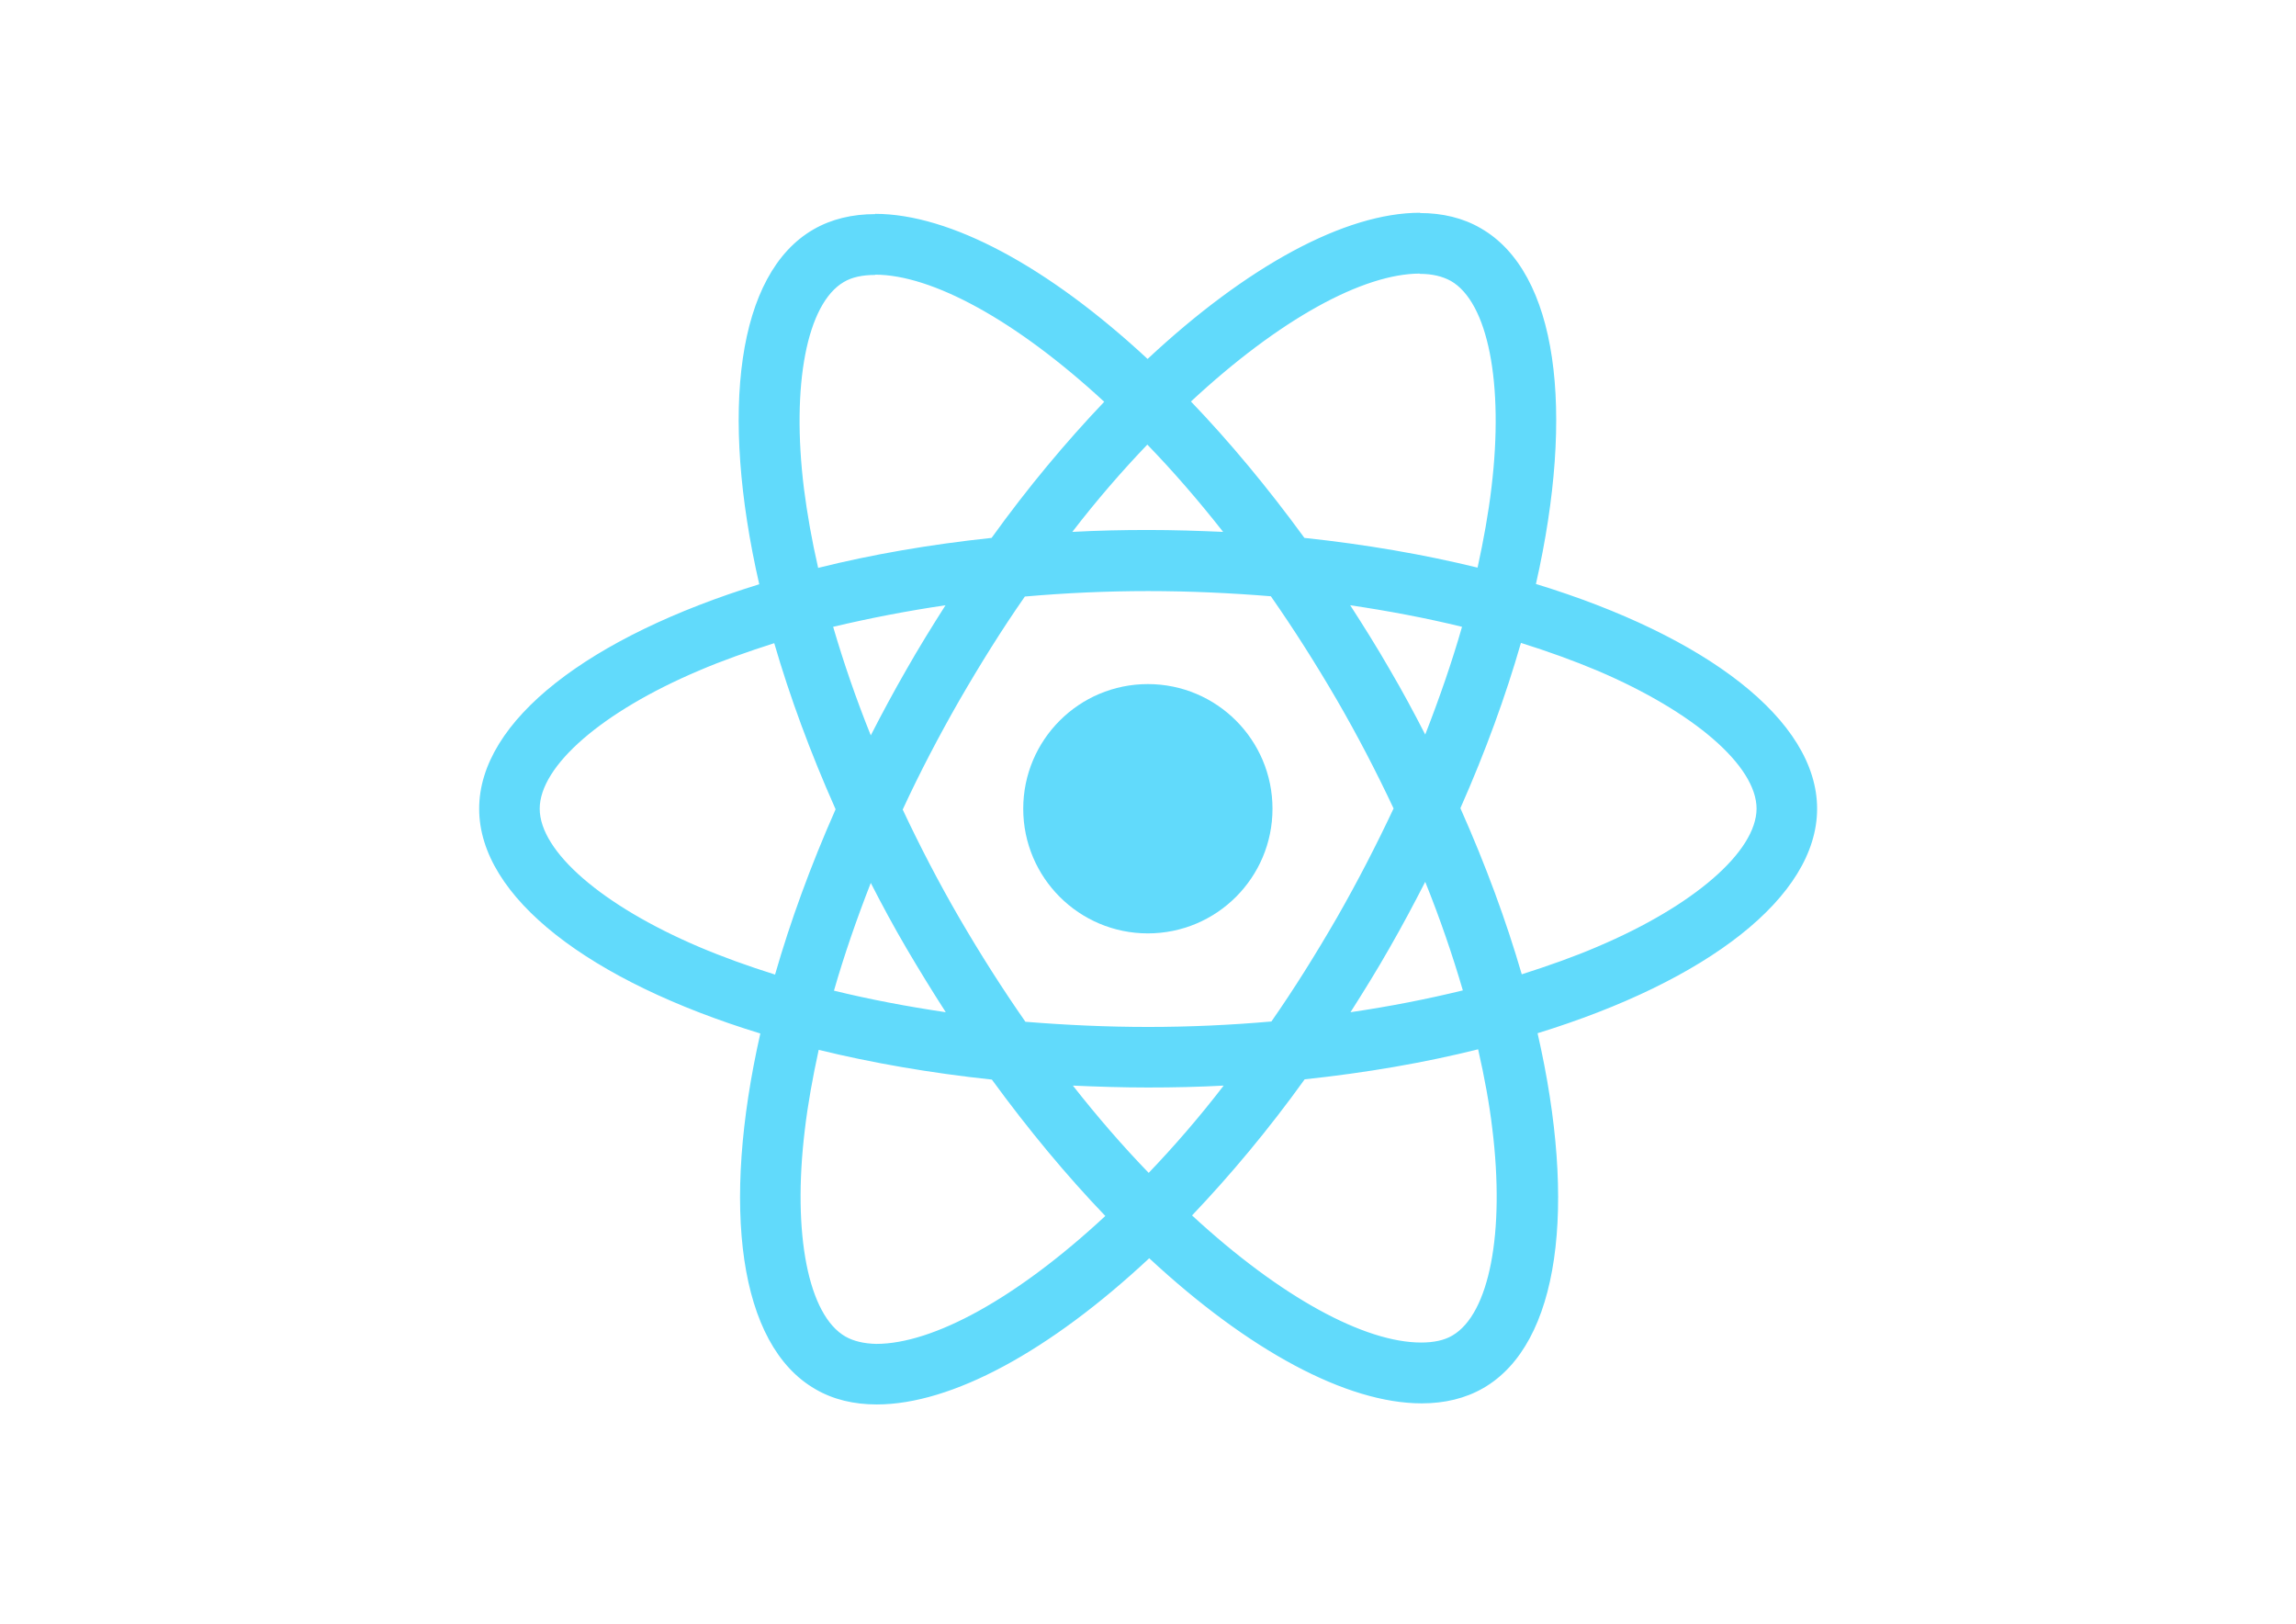
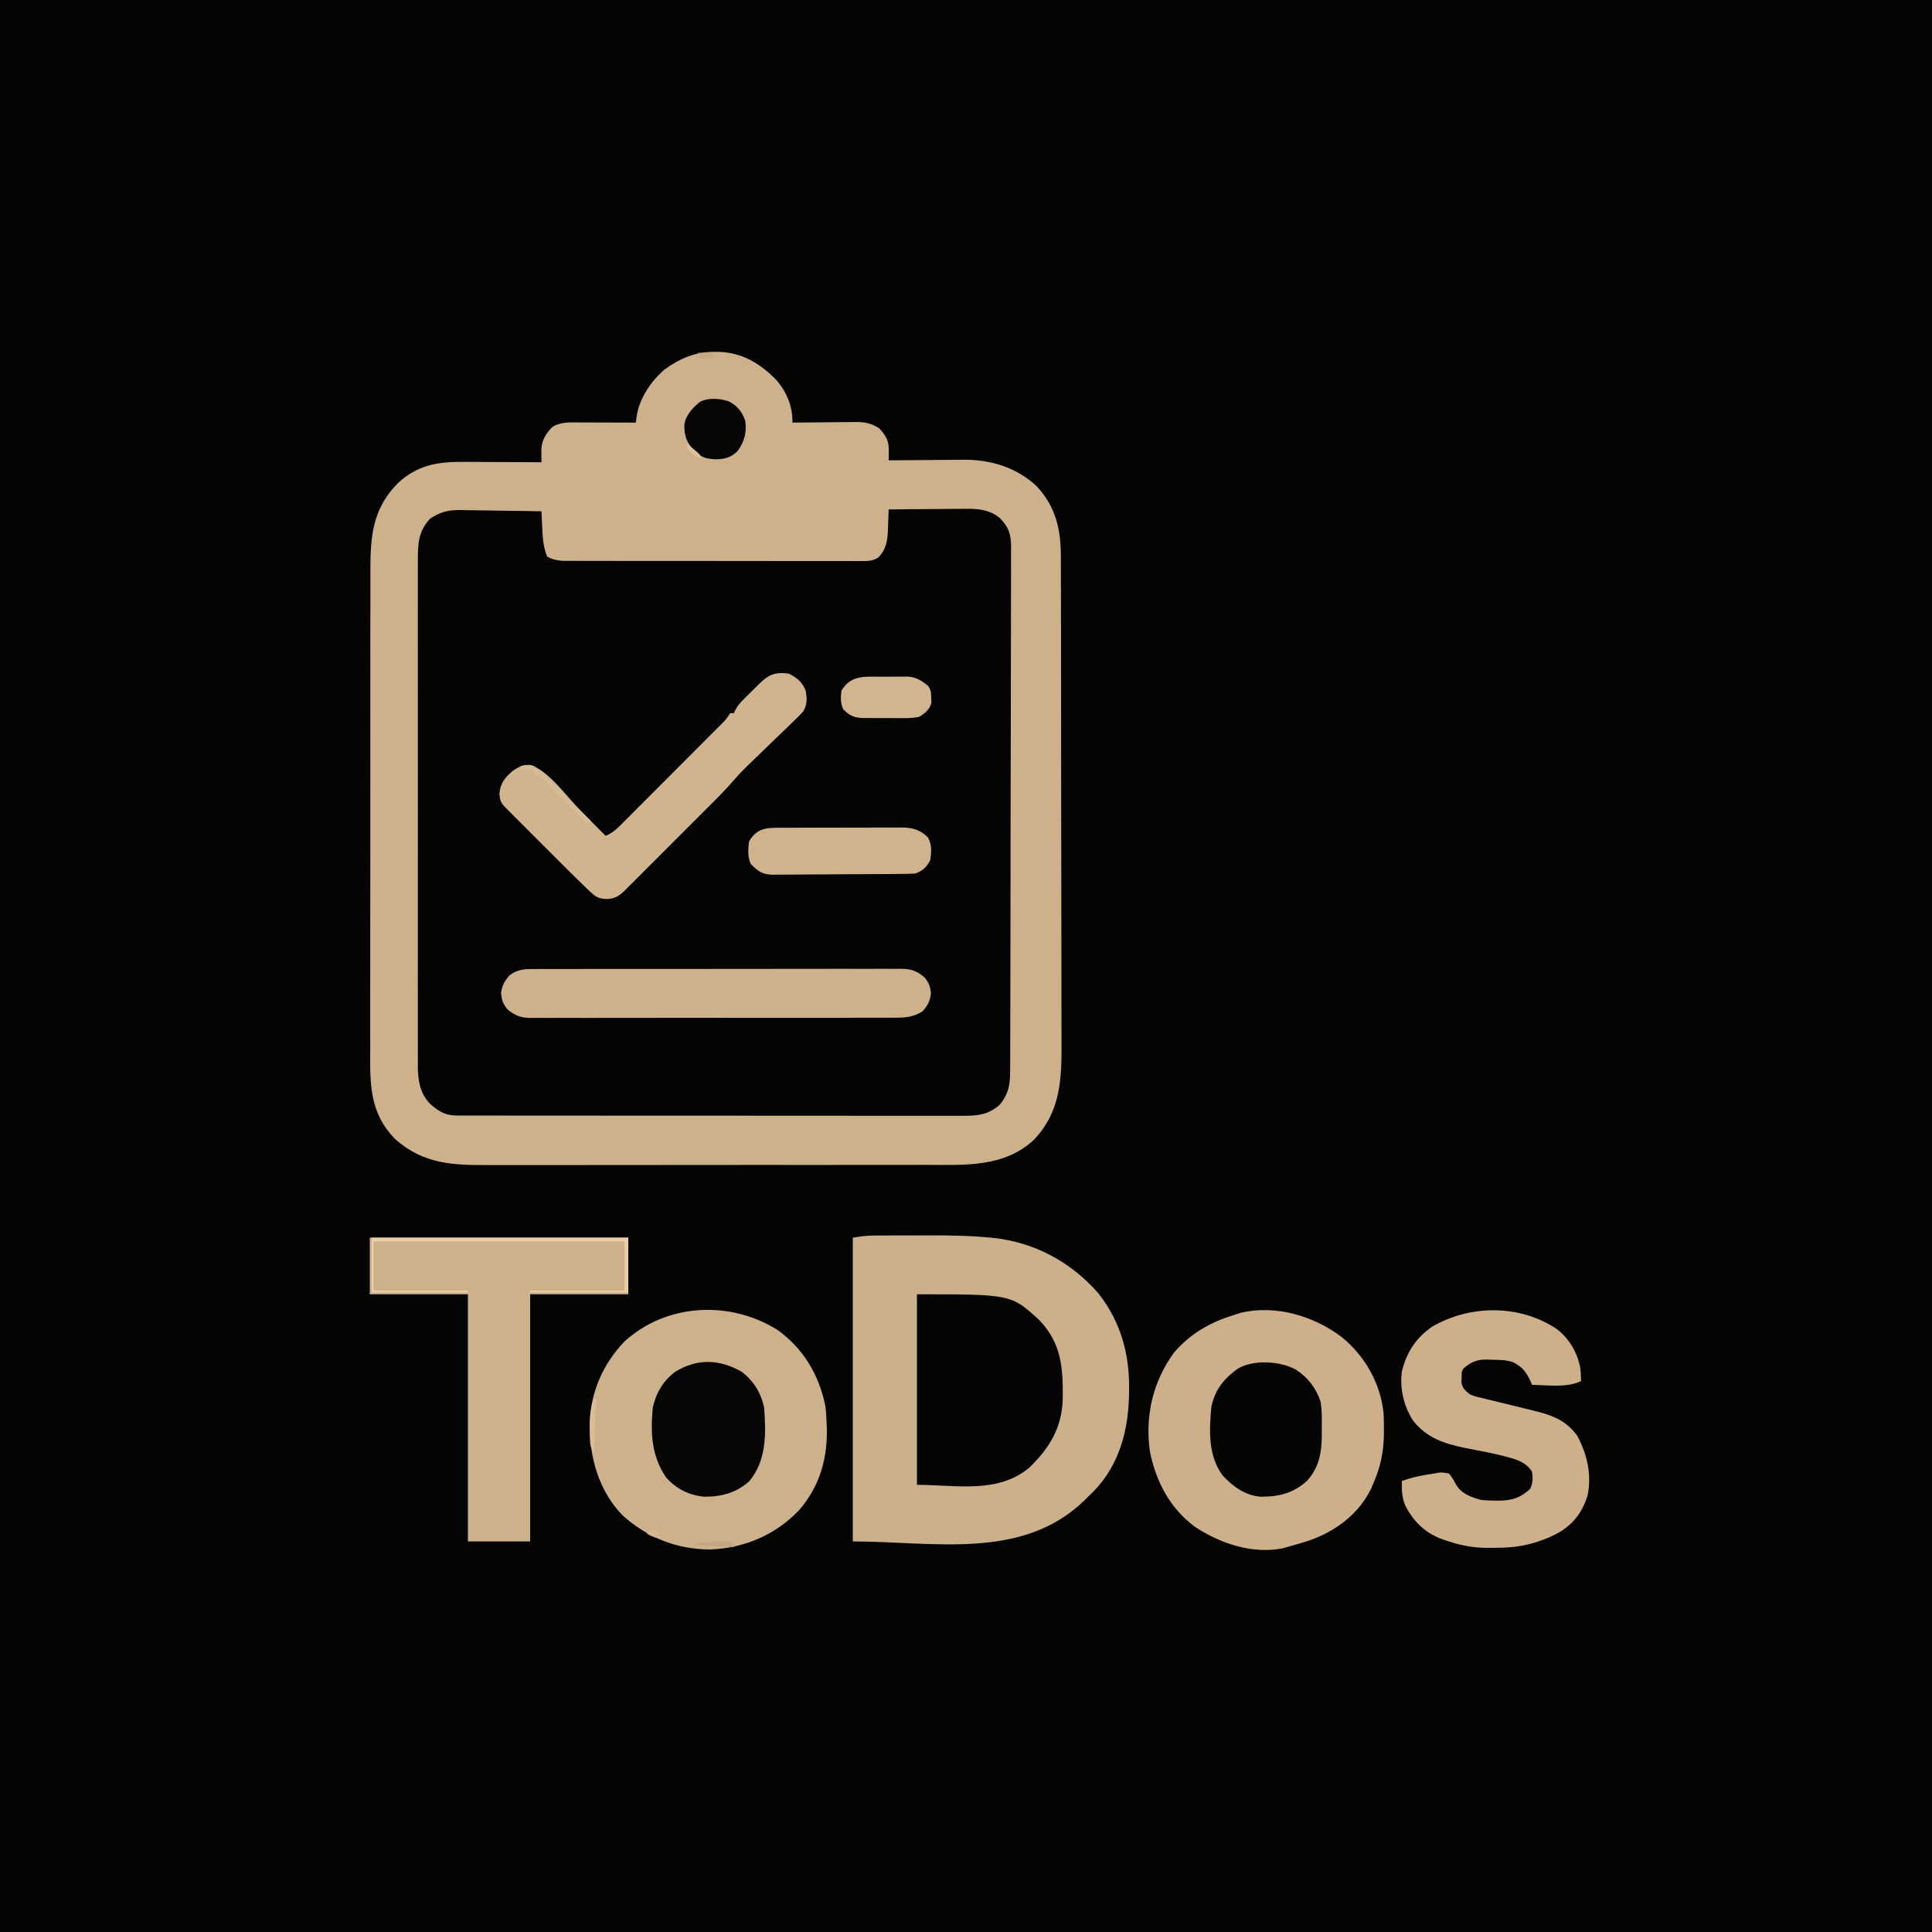
- <svg xmlns="http://www.w3.org/2000/svg" viewBox="0 0 841.9 595.3">
-   <g fill="#61DAFB">
-     <path d="M666.3 296.5c0-32.5-40.7-63.3-103.1-82.4 14.4-63.6 8-114.2-20.2-130.4-6.5-3.8-14.1-5.6-22.4-5.6v22.3c4.6 0 8.3.9 11.4 2.6 13.6 7.8 19.5 37.5 14.9 75.7-1.1 9.4-2.9 19.3-5.1 29.4-19.6-4.8-41-8.5-63.5-10.9-13.5-18.5-27.5-35.3-41.6-50 32.6-30.3 63.2-46.9 84-46.9V78c-27.5 0-63.5 19.6-99.9 53.6-36.4-33.8-72.4-53.2-99.9-53.2v22.3c20.7 0 51.4 16.5 84 46.6-14 14.7-28 31.4-41.3 49.9-22.6 2.4-44 6.1-63.6 11-2.3-10-4-19.7-5.2-29-4.7-38.2 1.1-67.9 14.6-75.8 3-1.8 6.9-2.6 11.5-2.6V78.5c-8.4 0-16 1.8-22.6 5.6-28.1 16.2-34.4 66.7-19.9 130.1-62.2 19.2-102.7 49.9-102.7 82.3 0 32.5 40.7 63.3 103.1 82.4-14.4 63.6-8 114.2 20.2 130.4 6.5 3.8 14.1 5.6 22.5 5.6 27.5 0 63.5-19.6 99.9-53.6 36.4 33.8 72.4 53.2 99.9 53.2 8.4 0 16-1.8 22.6-5.6 28.1-16.2 34.4-66.7 19.9-130.1 62-19.1 102.5-49.9 102.5-82.3zm-130.2-66.7c-3.7 12.9-8.3 26.2-13.5 39.5-4.1-8-8.4-16-13.1-24-4.6-8-9.5-15.8-14.4-23.4 14.2 2.1 27.9 4.7 41 7.9zm-45.8 106.5c-7.8 13.5-15.8 26.3-24.1 38.2-14.9 1.3-30 2-45.2 2-15.1 0-30.2-.7-45-1.9-8.3-11.9-16.4-24.6-24.2-38-7.6-13.1-14.5-26.4-20.8-39.8 6.2-13.4 13.2-26.8 20.7-39.9 7.8-13.5 15.8-26.3 24.1-38.2 14.9-1.3 30-2 45.2-2 15.1 0 30.2.7 45 1.9 8.3 11.9 16.4 24.6 24.2 38 7.6 13.1 14.5 26.4 20.8 39.8-6.3 13.4-13.2 26.8-20.7 39.9zm32.3-13c5.4 13.4 10 26.8 13.8 39.8-13.1 3.2-26.9 5.9-41.2 8 4.9-7.7 9.8-15.6 14.4-23.7 4.6-8 8.9-16.1 13-24.1zM421.2 430c-9.3-9.6-18.6-20.3-27.8-32 9 .4 18.2.7 27.5.7 9.4 0 18.7-.2 27.8-.7-9 11.7-18.3 22.4-27.5 32zm-74.4-58.9c-14.2-2.1-27.9-4.7-41-7.9 3.7-12.9 8.3-26.2 13.5-39.5 4.1 8 8.4 16 13.1 24 4.7 8 9.5 15.8 14.4 23.4zM420.7 163c9.3 9.6 18.6 20.3 27.8 32-9-.4-18.2-.7-27.5-.7-9.4 0-18.7.2-27.8.7 9-11.7 18.3-22.4 27.5-32zm-74 58.9c-4.9 7.7-9.8 15.6-14.4 23.7-4.6 8-8.9 16-13 24-5.4-13.4-10-26.8-13.8-39.8 13.1-3.1 26.9-5.8 41.2-7.9zm-90.5 125.2c-35.4-15.1-58.3-34.9-58.3-50.6 0-15.7 22.9-35.6 58.3-50.6 8.6-3.7 18-7 27.7-10.1 5.7 19.6 13.2 40 22.5 60.9-9.2 20.8-16.6 41.1-22.2 60.6-9.9-3.1-19.3-6.5-28-10.2zM310 490c-13.6-7.8-19.5-37.5-14.9-75.7 1.1-9.4 2.9-19.3 5.1-29.4 19.6 4.8 41 8.5 63.5 10.9 13.5 18.5 27.5 35.3 41.6 50-32.6 30.3-63.2 46.9-84 46.9-4.5-.1-8.3-1-11.3-2.7zm237.2-76.2c4.7 38.2-1.1 67.9-14.6 75.8-3 1.8-6.9 2.6-11.5 2.6-20.7 0-51.4-16.5-84-46.6 14-14.7 28-31.4 41.3-49.9 22.6-2.4 44-6.1 63.6-11 2.3 10.1 4.1 19.8 5.2 29.1zm38.5-66.7c-8.6 3.7-18 7-27.7 10.1-5.7-19.6-13.2-40-22.5-60.9 9.2-20.8 16.6-41.1 22.2-60.6 9.9 3.1 19.3 6.5 28.1 10.2 35.4 15.1 58.3 34.9 58.3 50.6-.1 15.7-23 35.6-58.4 50.6zM320.8 78.4z" />
-     <circle cx="420.9" cy="296.5" r="45.7" />
-     <path d="M520.5 78.1z" />
-   </g>
+ <svg xmlns="http://www.w3.org/2000/svg" version="1.1" width="1024" height="1024">
+   <path d="M0 0 C337.92 0 675.84 0 1024 0 C1024 337.92 1024 675.84 1024 1024 C686.08 1024 348.16 1024 0 1024 C0 686.08 0 348.16 0 0 Z " fill="#040403" transform="translate(0,0)" />
+   <path d="M0 0 C1.176 0.007 1.176 0.007 2.376 0.015 C14.774 0.384 24.497 6.376 32.938 15.125 C38.393 21.632 41.409 29.042 41.25 37.5 C42.43 37.484 43.611 37.469 44.827 37.452 C49.221 37.398 53.616 37.364 58.01 37.335 C59.909 37.32 61.808 37.3 63.708 37.274 C66.443 37.237 69.178 37.22 71.914 37.207 C72.758 37.192 73.602 37.176 74.472 37.16 C79.49 37.159 82.903 37.713 87.25 40.5 C91.029 44.688 92.384 47.039 92.312 52.625 C92.303 53.535 92.294 54.445 92.285 55.383 C92.268 56.431 92.268 56.431 92.25 57.5 C92.837 57.493 93.424 57.487 94.029 57.48 C100.195 57.413 106.36 57.368 112.526 57.335 C114.821 57.32 117.115 57.3 119.41 57.274 C122.726 57.237 126.043 57.22 129.359 57.207 C130.369 57.192 131.379 57.176 132.42 57.16 C146.618 57.157 160.121 61.329 170.625 71.125 C180.786 81.972 183.556 94.094 183.524 108.478 C183.529 109.67 183.535 110.862 183.54 112.09 C183.552 115.382 183.556 118.673 183.555 121.965 C183.557 125.522 183.57 129.079 183.582 132.636 C183.604 140.407 183.612 148.178 183.617 155.949 C183.621 160.808 183.627 165.667 183.634 170.525 C183.654 183.995 183.67 197.465 183.673 210.935 C183.674 211.797 183.674 212.658 183.674 213.545 C183.674 215.291 183.675 217.036 183.675 218.782 C183.675 219.649 183.675 220.515 183.676 221.408 C183.676 222.709 183.676 222.709 183.676 224.037 C183.68 238.08 183.707 252.124 183.744 266.168 C183.782 280.61 183.801 295.051 183.802 309.493 C183.802 317.592 183.811 325.691 183.84 333.79 C183.864 340.69 183.872 347.589 183.857 354.488 C183.849 358.002 183.85 361.515 183.873 365.029 C183.979 384.812 183.709 402.314 169.375 417.484 C153.502 432.462 132.299 430.942 111.98 430.904 C109.221 430.908 106.462 430.917 103.702 430.925 C97.013 430.942 90.324 430.943 83.634 430.938 C78.194 430.934 72.753 430.935 67.313 430.94 C66.147 430.942 66.147 430.942 64.958 430.943 C63.379 430.944 61.8 430.946 60.221 430.947 C45.449 430.961 30.676 430.956 15.903 430.944 C2.411 430.934 -11.082 430.947 -24.574 430.971 C-38.459 430.995 -52.344 431.005 -66.229 430.998 C-74.012 430.995 -81.795 430.997 -89.578 431.015 C-96.201 431.029 -102.824 431.03 -109.448 431.013 C-112.822 431.004 -116.195 431.004 -119.569 431.017 C-138.702 431.086 -154.186 430.596 -169.223 417.316 C-183.225 403.08 -182.635 387.483 -182.52 368.633 C-182.504 364.978 -182.523 361.323 -182.537 357.667 C-182.56 350.524 -182.551 343.382 -182.53 336.239 C-182.514 330.429 -182.51 324.62 -182.514 318.81 C-182.515 317.981 -182.515 317.151 -182.516 316.297 C-182.517 314.611 -182.519 312.926 -182.52 311.24 C-182.532 295.466 -182.508 279.693 -182.471 263.919 C-182.44 250.409 -182.438 236.899 -182.457 223.388 C-182.479 207.668 -182.485 191.947 -182.464 176.227 C-182.462 174.548 -182.46 172.869 -182.458 171.19 C-182.457 170.364 -182.456 169.538 -182.455 168.687 C-182.448 162.89 -182.453 157.093 -182.462 151.296 C-182.473 144.224 -182.465 137.151 -182.435 130.079 C-182.42 126.476 -182.412 122.873 -182.427 119.27 C-182.498 99.735 -182.27 84.121 -167.805 69.539 C-157.538 59.997 -146.806 58.181 -133.156 58.305 C-131.375 58.309 -131.375 58.309 -129.558 58.313 C-125.789 58.324 -122.02 58.349 -118.25 58.375 C-115.685 58.385 -113.12 58.394 -110.555 58.402 C-104.286 58.424 -98.018 58.458 -91.75 58.5 C-91.759 57.88 -91.767 57.259 -91.776 56.62 C-91.782 55.807 -91.789 54.995 -91.796 54.158 C-91.804 53.352 -91.813 52.546 -91.822 51.715 C-91.663 46.818 -89.189 42.852 -85.688 39.562 C-81.201 37.102 -76.892 37.372 -71.926 37.402 C-70.634 37.404 -70.634 37.404 -69.315 37.407 C-66.564 37.412 -63.814 37.425 -61.062 37.438 C-59.197 37.443 -57.332 37.447 -55.467 37.451 C-50.894 37.462 -46.322 37.479 -41.75 37.5 C-41.608 36.407 -41.467 35.313 -41.321 34.187 C-39.833 24.577 -33.914 15.902 -26.75 9.5 C-18.513 3.519 -10.22 -0.086 0 0 Z " fill="#040404" transform="translate(378.75,186.5)" />
+   <path d="M0 0 C1.176 0.007 1.176 0.007 2.376 0.015 C14.774 0.384 24.497 6.376 32.938 15.125 C38.393 21.632 41.409 29.042 41.25 37.5 C42.43 37.484 43.611 37.469 44.827 37.452 C49.221 37.398 53.616 37.364 58.01 37.335 C59.909 37.32 61.808 37.3 63.708 37.274 C66.443 37.237 69.178 37.22 71.914 37.207 C72.758 37.192 73.602 37.176 74.472 37.16 C79.49 37.159 82.903 37.713 87.25 40.5 C91.029 44.688 92.384 47.039 92.312 52.625 C92.303 53.535 92.294 54.445 92.285 55.383 C92.268 56.431 92.268 56.431 92.25 57.5 C92.837 57.493 93.424 57.487 94.029 57.48 C100.195 57.413 106.36 57.368 112.526 57.335 C114.821 57.32 117.115 57.3 119.41 57.274 C122.726 57.237 126.043 57.22 129.359 57.207 C130.369 57.192 131.379 57.176 132.42 57.16 C146.618 57.157 160.121 61.329 170.625 71.125 C180.786 81.972 183.556 94.094 183.524 108.478 C183.529 109.67 183.535 110.862 183.54 112.09 C183.552 115.382 183.556 118.673 183.555 121.965 C183.557 125.522 183.57 129.079 183.582 132.636 C183.604 140.407 183.612 148.178 183.617 155.949 C183.621 160.808 183.627 165.667 183.634 170.525 C183.654 183.995 183.67 197.465 183.673 210.935 C183.674 211.797 183.674 212.658 183.674 213.545 C183.674 215.291 183.675 217.036 183.675 218.782 C183.675 219.649 183.675 220.515 183.676 221.408 C183.676 222.709 183.676 222.709 183.676 224.037 C183.68 238.08 183.707 252.124 183.744 266.168 C183.782 280.61 183.801 295.051 183.802 309.493 C183.802 317.592 183.811 325.691 183.84 333.79 C183.864 340.69 183.872 347.589 183.857 354.488 C183.849 358.002 183.85 361.515 183.873 365.029 C183.979 384.812 183.709 402.314 169.375 417.484 C153.502 432.462 132.299 430.942 111.98 430.904 C109.221 430.908 106.462 430.917 103.702 430.925 C97.013 430.942 90.324 430.943 83.634 430.938 C78.194 430.934 72.753 430.935 67.313 430.94 C66.147 430.942 66.147 430.942 64.958 430.943 C63.379 430.944 61.8 430.946 60.221 430.947 C45.449 430.961 30.676 430.956 15.903 430.944 C2.411 430.934 -11.082 430.947 -24.574 430.971 C-38.459 430.995 -52.344 431.005 -66.229 430.998 C-74.012 430.995 -81.795 430.997 -89.578 431.015 C-96.201 431.029 -102.824 431.03 -109.448 431.013 C-112.822 431.004 -116.195 431.004 -119.569 431.017 C-138.702 431.086 -154.186 430.596 -169.223 417.316 C-183.225 403.08 -182.635 387.483 -182.52 368.633 C-182.504 364.978 -182.523 361.323 -182.537 357.667 C-182.56 350.524 -182.551 343.382 -182.53 336.239 C-182.514 330.429 -182.51 324.62 -182.514 318.81 C-182.515 317.981 -182.515 317.151 -182.516 316.297 C-182.517 314.611 -182.519 312.926 -182.52 311.24 C-182.532 295.466 -182.508 279.693 -182.471 263.919 C-182.44 250.409 -182.438 236.899 -182.457 223.388 C-182.479 207.668 -182.485 191.947 -182.464 176.227 C-182.462 174.548 -182.46 172.869 -182.458 171.19 C-182.457 170.364 -182.456 169.538 -182.455 168.687 C-182.448 162.89 -182.453 157.093 -182.462 151.296 C-182.473 144.224 -182.465 137.151 -182.435 130.079 C-182.42 126.476 -182.412 122.873 -182.427 119.27 C-182.498 99.735 -182.27 84.121 -167.805 69.539 C-157.538 59.997 -146.806 58.181 -133.156 58.305 C-131.375 58.309 -131.375 58.309 -129.558 58.313 C-125.789 58.324 -122.02 58.349 -118.25 58.375 C-115.685 58.385 -113.12 58.394 -110.555 58.402 C-104.286 58.424 -98.018 58.458 -91.75 58.5 C-91.759 57.88 -91.767 57.259 -91.776 56.62 C-91.782 55.807 -91.789 54.995 -91.796 54.158 C-91.804 53.352 -91.813 52.546 -91.822 51.715 C-91.663 46.818 -89.189 42.852 -85.688 39.562 C-81.201 37.102 -76.892 37.372 -71.926 37.402 C-70.634 37.404 -70.634 37.404 -69.315 37.407 C-66.564 37.412 -63.814 37.425 -61.062 37.438 C-59.197 37.443 -57.332 37.447 -55.467 37.451 C-50.894 37.462 -46.322 37.479 -41.75 37.5 C-41.608 36.407 -41.467 35.313 -41.321 34.187 C-39.833 24.577 -33.914 15.902 -26.75 9.5 C-18.513 3.519 -10.22 -0.086 0 0 Z M92.25 83.5 C92.213 84.73 92.175 85.96 92.137 87.227 C92.071 88.859 92.005 90.492 91.938 92.125 C91.904 93.337 91.904 93.337 91.869 94.574 C91.613 100.312 90.875 104.939 86.57 109.139 C83.408 110.994 81.082 110.875 77.425 110.874 C76.739 110.878 76.053 110.882 75.346 110.886 C73.048 110.896 70.751 110.884 68.453 110.872 C66.806 110.875 65.158 110.878 63.51 110.883 C59.035 110.893 54.56 110.883 50.085 110.87 C45.403 110.859 40.721 110.863 36.038 110.865 C28.174 110.866 20.31 110.855 12.446 110.836 C3.354 110.815 -5.738 110.812 -14.83 110.818 C-23.575 110.823 -32.32 110.818 -41.065 110.807 C-44.787 110.802 -48.509 110.801 -52.231 110.803 C-56.615 110.805 -60.998 110.797 -65.382 110.781 C-66.991 110.777 -68.6 110.776 -70.209 110.779 C-72.405 110.782 -74.601 110.773 -76.798 110.761 C-78.027 110.759 -79.256 110.757 -80.522 110.754 C-83.734 110.501 -85.93 110.045 -88.75 108.5 C-90.901 103.319 -91.146 98.121 -91.375 92.562 C-91.414 91.783 -91.452 91.004 -91.492 90.201 C-91.585 88.301 -91.669 86.401 -91.75 84.5 C-98.991 84.347 -106.231 84.243 -113.472 84.17 C-115.933 84.14 -118.394 84.099 -120.854 84.047 C-124.402 83.974 -127.948 83.94 -131.496 83.914 C-132.587 83.883 -133.678 83.852 -134.802 83.82 C-141.241 83.817 -145.471 84.808 -150.821 88.427 C-156.99 95.058 -157.328 101.747 -157.258 110.373 C-157.264 111.554 -157.27 112.734 -157.277 113.951 C-157.29 117.211 -157.285 120.47 -157.273 123.73 C-157.264 127.252 -157.278 130.774 -157.289 134.296 C-157.307 141.19 -157.303 148.083 -157.291 154.976 C-157.282 160.581 -157.281 166.185 -157.285 171.789 C-157.286 172.588 -157.286 173.386 -157.287 174.209 C-157.288 175.831 -157.29 177.453 -157.291 179.075 C-157.302 194.277 -157.289 209.479 -157.268 224.681 C-157.25 237.716 -157.253 250.751 -157.271 263.786 C-157.293 278.934 -157.301 294.081 -157.289 309.228 C-157.288 310.844 -157.287 312.461 -157.285 314.077 C-157.285 314.872 -157.284 315.667 -157.283 316.487 C-157.28 322.082 -157.286 327.676 -157.295 333.271 C-157.306 340.094 -157.303 346.916 -157.282 353.738 C-157.272 357.216 -157.267 360.695 -157.281 364.173 C-157.292 367.949 -157.278 371.724 -157.258 375.5 C-157.271 377.139 -157.271 377.139 -157.285 378.812 C-157.21 386.174 -156.205 392.848 -150.971 398.381 C-146.609 402.326 -142.856 404.748 -136.858 404.754 C-135.868 404.76 -134.879 404.766 -133.859 404.772 C-132.775 404.768 -131.69 404.765 -130.572 404.761 C-129.418 404.765 -128.264 404.768 -127.075 404.772 C-123.871 404.781 -120.667 404.78 -117.463 404.776 C-114.007 404.774 -110.552 404.783 -107.096 404.79 C-100.326 404.803 -93.556 404.805 -86.785 404.802 C-81.282 404.801 -75.779 404.802 -70.276 404.807 C-69.101 404.807 -69.101 404.807 -67.903 404.808 C-66.313 404.81 -64.723 404.811 -63.132 404.812 C-48.211 404.823 -33.291 404.821 -18.37 404.815 C-4.721 404.809 8.928 404.821 22.577 404.84 C36.591 404.859 50.604 404.867 64.618 404.864 C72.486 404.862 80.354 404.864 88.222 404.878 C94.921 404.89 101.62 404.892 108.32 404.88 C111.737 404.874 115.155 404.873 118.572 404.885 C122.279 404.895 125.985 404.887 129.691 404.874 C130.769 404.882 131.847 404.889 132.958 404.897 C140.281 404.844 145.244 404.027 151 399.188 C156.559 392.548 156.687 386.938 156.658 378.595 C156.665 377.387 156.673 376.179 156.681 374.934 C156.698 371.588 156.702 368.242 156.701 364.896 C156.702 361.285 156.721 357.673 156.737 354.062 C156.769 346.169 156.779 338.277 156.785 330.384 C156.788 325.455 156.797 320.526 156.807 315.596 C156.834 301.945 156.857 288.293 156.859 274.641 C156.859 273.331 156.859 273.331 156.86 271.995 C156.86 270.225 156.86 268.455 156.86 266.685 C156.861 265.806 156.861 264.927 156.861 264.022 C156.861 263.142 156.861 262.263 156.861 261.356 C156.864 247.097 156.901 232.837 156.952 218.578 C157.005 203.933 157.031 189.288 157.031 174.642 C157.031 166.422 157.042 158.201 157.082 149.98 C157.115 142.982 157.125 135.983 157.103 128.985 C157.093 125.415 157.093 121.846 157.125 118.276 C157.159 114.403 157.138 110.532 157.112 106.659 C157.139 104.972 157.139 104.972 157.168 103.252 C157.065 96.497 155.884 92.874 151.114 88.016 C144.749 82.84 137.622 83.089 129.75 83.207 C128.136 83.213 128.136 83.213 126.489 83.22 C123.075 83.237 119.663 83.274 116.25 83.312 C113.926 83.328 111.602 83.341 109.277 83.354 C103.601 83.386 97.926 83.437 92.25 83.5 Z " fill="#CDB18B" transform="translate(378.75,186.5)" />
+   <path d="M0 0 C1.519 -0.01 1.519 -0.01 3.069 -0.019 C4.696 -0.021 4.696 -0.021 6.355 -0.023 C8.066 -0.028 8.066 -0.028 9.811 -0.033 C12.229 -0.038 14.647 -0.04 17.065 -0.04 C20.693 -0.042 24.32 -0.06 27.947 -0.079 C38.773 -0.107 49.538 0.004 60.324 0.993 C61.135 1.065 61.946 1.138 62.782 1.213 C85.131 3.56 104.41 14.035 119.035 30.833 C130.538 45.67 135.284 62.279 135.133 80.895 C135.129 81.555 135.125 82.215 135.121 82.895 C134.964 102.621 130.243 121.456 116.027 135.915 C115.258 136.651 114.488 137.387 113.695 138.145 C112.556 139.296 112.556 139.296 111.394 140.469 C78.321 172.352 31.605 162.145 -11.305 162.145 C-11.305 109.015 -11.305 55.885 -11.305 1.145 C-7.254 0.47 -4.001 0.017 0 0 Z " fill="#CCB08A" transform="translate(463.3049,654.8547)" />
+   <path d="M0 0 C13.722 9.988 21.851 23.736 25.199 40.25 C25.521 42.51 25.655 44.714 25.742 46.996 C25.805 48.167 25.869 49.337 25.934 50.543 C26.57 67.319 22.515 82.396 11.367 95.309 C-1.24 108.611 -18.041 115.718 -36.32 116.246 C-53.958 116.064 -69.499 109.808 -82.477 97.973 C-94.989 85.027 -99.916 67.018 -99.731 49.42 C-99.142 32.794 -92.77 18.035 -81.258 5.996 C-58.952 -14.305 -25.291 -15.936 0 0 Z " fill="#CDB18A" transform="translate(412.2578,705.0039)" />
+   <path d="M0 0 C12.392 10.042 20.566 24.333 22.324 40.31 C22.48 43.256 22.527 46.175 22.508 49.125 C22.503 50.169 22.498 51.214 22.493 52.29 C22.289 61.42 20.615 69.085 17.008 77.438 C16.573 78.449 16.139 79.461 15.691 80.504 C9.048 94.111 -3.24 103.117 -17.305 108.008 C-21.171 109.268 -25.064 110.385 -28.992 111.438 C-30 111.739 -30 111.739 -31.027 112.047 C-47.294 115.281 -64.151 109.569 -77.641 100.695 C-90.893 90.869 -98.175 76.899 -101.484 60.98 C-104.179 42.183 -100.089 23.897 -88.773 8.398 C-80.255 -1.641 -69.504 -7.795 -56.992 -11.562 C-55.755 -11.975 -54.517 -12.387 -53.242 -12.812 C-34.775 -17.06 -14.812 -11.127 0 0 Z " fill="#CDB08A" transform="translate(710.9922,708.5625)" />
+   <path d="M0 0 C45.21 0 90.42 0 137 0 C137 9.9 137 19.8 137 30 C119.84 30 102.68 30 85 30 C85 73.23 85 116.46 85 161 C74.11 161 63.22 161 52 161 C52 117.77 52 74.54 52 30 C34.84 30 17.68 30 0 30 C0 20.1 0 10.2 0 0 Z " fill="#CDB18B" transform="translate(196,656)" />
+   <path d="M0 0 C6.607 5.114 10.801 12.343 12.414 20.539 C12.657 22.887 12.814 25.184 12.824 27.543 C5.481 31.215 -5.231 29.646 -13.176 29.543 C-13.395 29.012 -13.614 28.481 -13.84 27.934 C-16.106 22.885 -18.109 20.182 -23.176 17.543 C-27.032 16.228 -31.018 16.286 -35.051 16.23 C-35.746 16.201 -36.44 16.172 -37.156 16.143 C-42.343 16.079 -45.162 17.333 -49.176 20.543 C-50.745 22.112 -50.421 23.684 -50.488 25.855 C-50.526 26.635 -50.563 27.415 -50.602 28.219 C-50.01 31.446 -48.668 32.447 -46.176 34.543 C-43.407 35.668 -43.407 35.668 -40.301 36.359 C-39.15 36.649 -37.999 36.938 -36.812 37.236 C-35.612 37.523 -34.412 37.81 -33.176 38.105 C-32.007 38.396 -30.837 38.687 -29.633 38.986 C-26.15 39.85 -22.663 40.698 -19.176 41.543 C-16.993 42.077 -14.81 42.613 -12.629 43.152 C-11.702 43.38 -10.776 43.608 -9.821 43.843 C-1.165 46.134 5.43 49.134 10.824 56.543 C16.064 66.475 18.617 77.24 16.211 88.383 C13.299 97.529 8.301 103.928 -0.2 108.509 C-10.983 113.99 -21.091 116.046 -33.176 115.918 C-34.274 115.93 -35.372 115.941 -36.504 115.953 C-43.842 115.927 -50.217 114.838 -57.176 112.543 C-58.523 112.108 -58.523 112.108 -59.898 111.665 C-69.304 108.497 -75.772 102.365 -80.301 93.621 C-82.169 89.183 -82.268 85.357 -82.176 80.543 C-76.631 78.445 -71.018 77.406 -65.176 76.543 C-64.031 76.342 -64.031 76.342 -62.863 76.137 C-60.801 75.918 -60.801 75.918 -57.176 76.543 C-55.595 78.417 -54.527 80.338 -53.383 82.504 C-50.508 87.361 -45.359 89.095 -40.176 90.543 C-37.499 90.779 -34.974 90.924 -32.301 90.918 C-31.595 90.916 -30.889 90.915 -30.161 90.913 C-23.37 90.753 -19.239 89.319 -14.176 84.73 C-12.665 81.426 -12.672 79.13 -13.176 75.543 C-17.12 69.262 -24.384 68.381 -31.176 66.543 C-37.082 65.197 -43.027 64.048 -48.979 62.92 C-59.771 60.742 -69.215 57.472 -76.176 48.543 C-81.118 40.966 -83.34 31.53 -82.176 22.543 C-79.734 12.455 -74.772 4.738 -66.238 -1.207 C-46.019 -13.041 -19.677 -13.177 0 0 Z " fill="#CDB08A" transform="translate(825.1758,704.457)" />
+   <path d="M0 0 C49.987 0 49.987 0 64.957 13.805 C76.752 26.19 77.463 39.367 77.273 55.527 C76.833 70.784 70.266 81.541 59.395 92.023 C42.627 105.864 20.705 101 0 101 C0 67.67 0 34.34 0 0 Z " fill="#040404" transform="translate(486,686)" />
+   <path d="M0 0 C0.854 -0.005 1.707 -0.011 2.586 -0.016 C5.445 -0.031 8.304 -0.023 11.163 -0.016 C13.213 -0.022 15.263 -0.029 17.313 -0.037 C22.881 -0.055 28.449 -0.054 34.017 -0.048 C38.664 -0.045 43.312 -0.051 47.959 -0.057 C58.922 -0.071 69.884 -0.07 80.847 -0.058 C92.159 -0.047 103.472 -0.061 114.784 -0.088 C124.495 -0.11 134.205 -0.117 143.916 -0.111 C149.716 -0.107 155.517 -0.11 161.317 -0.127 C166.771 -0.142 172.225 -0.138 177.68 -0.12 C179.681 -0.116 181.683 -0.119 183.685 -0.13 C186.418 -0.143 189.15 -0.131 191.882 -0.114 C192.675 -0.123 193.467 -0.133 194.283 -0.143 C199.465 -0.074 202.373 1.001 206.505 4.388 C208.878 7.314 209.464 9.071 209.942 12.825 C209.413 17.13 208.331 19.115 205.505 22.388 C200.693 25.423 196.477 25.818 190.927 25.775 C190.077 25.781 189.226 25.786 188.35 25.792 C185.508 25.806 182.667 25.799 179.825 25.792 C177.785 25.797 175.744 25.804 173.704 25.813 C168.167 25.83 162.63 25.829 157.093 25.824 C152.47 25.82 147.848 25.827 143.225 25.833 C132.322 25.847 121.418 25.845 110.514 25.834 C99.264 25.822 88.013 25.836 76.763 25.863 C67.103 25.885 57.444 25.892 47.784 25.886 C42.015 25.883 36.246 25.885 30.476 25.902 C25.052 25.918 19.629 25.914 14.205 25.895 C12.214 25.891 10.224 25.894 8.233 25.905 C5.516 25.918 2.8 25.907 0.082 25.889 C-0.705 25.898 -1.493 25.908 -2.305 25.918 C-7.474 25.849 -10.373 24.763 -14.495 21.388 C-16.868 18.461 -17.455 16.705 -17.933 12.95 C-17.408 8.674 -16.255 6.67 -13.495 3.388 C-9.209 0.046 -5.236 -0.04 0 0 Z " fill="#CDB18B" transform="translate(283.4953,513.6123)" />
+   <path d="M0 0 C4.383 2.191 7.167 4.417 9 9 C9.768 13.049 9.925 16.525 7.685 20.097 C5.75 22.275 3.72 24.266 1.59 26.254 C0.83 26.999 0.069 27.744 -0.714 28.512 C-3.143 30.884 -5.601 33.224 -8.062 35.562 C-10.492 37.912 -12.915 40.267 -15.336 42.624 C-16.842 44.085 -18.353 45.54 -19.871 46.988 C-23.129 50.111 -26.273 53.247 -29.204 56.682 C-34.495 62.841 -40.338 68.482 -46.082 74.215 C-47.345 75.479 -48.608 76.743 -49.872 78.007 C-52.503 80.64 -55.137 83.272 -57.771 85.902 C-61.152 89.277 -64.528 92.656 -67.903 96.037 C-70.503 98.64 -73.105 101.242 -75.708 103.842 C-76.955 105.088 -78.201 106.335 -79.446 107.583 C-81.179 109.318 -82.915 111.05 -84.652 112.781 C-85.166 113.298 -85.681 113.815 -86.212 114.347 C-89.517 117.633 -91.468 119.175 -96.125 119.5 C-100.018 119.403 -101.827 118.743 -104.67 116.095 C-105.36 115.457 -106.051 114.818 -106.762 114.16 C-110.93 110.137 -115.061 106.081 -119.152 101.98 C-120.102 101.031 -121.053 100.082 -122.003 99.133 C-123.977 97.16 -125.949 95.186 -127.92 93.21 C-130.448 90.677 -132.98 88.148 -135.513 85.621 C-137.468 83.67 -139.421 81.716 -141.373 79.761 C-142.759 78.374 -144.147 76.988 -145.536 75.603 C-146.788 74.346 -146.788 74.346 -148.066 73.063 C-148.804 72.325 -149.541 71.587 -150.301 70.826 C-152.653 68.298 -152.975 67.257 -153.312 63.75 C-152.847 58.167 -150.505 55.326 -146.375 51.688 C-143.305 49.506 -140.942 48.328 -137.083 48.422 C-127.556 51.066 -117.267 65.624 -110.375 72.562 C-109.072 73.871 -107.768 75.179 -106.465 76.486 C-103.307 79.655 -100.153 82.827 -97 86 C-92.836 84.363 -90.048 81.322 -86.962 78.205 C-86.368 77.613 -85.774 77.021 -85.162 76.411 C-83.204 74.456 -81.252 72.494 -79.301 70.531 C-77.942 69.171 -76.582 67.811 -75.222 66.451 C-72.375 63.603 -69.532 60.751 -66.691 57.897 C-63.044 54.233 -59.391 50.576 -55.735 46.921 C-52.929 44.114 -50.125 41.305 -47.322 38.495 C-45.976 37.145 -44.628 35.796 -43.28 34.447 C-41.401 32.566 -39.525 30.681 -37.65 28.795 C-36.809 27.955 -36.809 27.955 -35.951 27.098 C-33.127 24.312 -33.127 24.312 -31 21 C-30.34 21 -29.68 21 -29 21 C-28.745 20.42 -28.49 19.839 -28.227 19.241 C-26.875 16.771 -25.37 15.127 -23.375 13.145 C-22.669 12.44 -21.962 11.736 -21.234 11.01 C-20.497 10.285 -19.76 9.56 -19 8.812 C-18.263 8.076 -17.525 7.339 -16.766 6.58 C-11.135 0.995 -8.104 -0.982 0 0 Z " fill="#D0B48E" transform="translate(418,357)" />
+   <path d="M0 0 C6.403 4.744 10.317 11.247 12 19 C13.04 32.557 13.346 47.233 4.105 58.09 C-2.726 64.288 -10.806 66.375 -19.797 66.277 C-27.728 65.591 -34.779 62.02 -40 56 C-47.741 44.718 -48.271 32.264 -47 19 C-45.189 11.148 -41.529 4.81 -35 0 C-23.448 -7.053 -11.783 -6.666 0 0 Z " fill="#060605" transform="translate(393,727)" />
+   <path d="M0 0 C6.472 4.396 10.454 9.595 13 17 C13.662 21.689 13.656 26.272 13.562 31 C13.573 32.207 13.584 33.413 13.596 34.656 C13.52 43.966 12.147 51.821 5.75 58.875 C-1.546 65.513 -9.471 67.403 -19.16 67.273 C-27.253 66.494 -33.59 61.839 -39 56 C-46.715 45.469 -46.1 32.454 -45 20 C-43.568 12.121 -39.326 5.801 -33 1 C-32.462 0.568 -31.925 0.136 -31.371 -0.309 C-23.117 -5.645 -8.287 -4.671 0 0 Z " fill="#050504" transform="translate(687,726)" />
+   <path d="M0 0 C0.761 -0.005 1.523 -0.01 2.308 -0.015 C4.822 -0.029 7.336 -0.028 9.85 -0.026 C11.601 -0.03 13.352 -0.034 15.103 -0.039 C18.774 -0.047 22.444 -0.046 26.114 -0.041 C30.81 -0.035 35.506 -0.052 40.203 -0.075 C43.82 -0.09 47.436 -0.091 51.053 -0.088 C52.784 -0.088 54.515 -0.094 56.247 -0.104 C58.671 -0.116 61.095 -0.109 63.52 -0.098 C64.23 -0.105 64.941 -0.113 65.674 -0.121 C71.162 -0.063 75.345 1.187 79.233 5.157 C81.353 9.039 81.124 12.995 80.389 17.275 C78.496 20.895 76.324 22.963 72.389 24.275 C69.82 24.391 67.278 24.453 64.708 24.468 C63.927 24.476 63.147 24.484 62.342 24.492 C59.758 24.517 57.173 24.534 54.588 24.548 C53.705 24.553 52.822 24.559 51.911 24.564 C47.236 24.591 42.561 24.61 37.885 24.625 C34.018 24.638 30.151 24.666 26.284 24.707 C21.612 24.756 16.941 24.781 12.268 24.788 C10.49 24.795 8.711 24.81 6.933 24.834 C4.441 24.866 1.95 24.866 -0.542 24.858 C-1.273 24.875 -2.004 24.891 -2.757 24.908 C-8.455 24.839 -10.759 23.172 -14.611 19.275 C-16.462 15.572 -16.075 11.316 -15.611 7.275 C-11.761 0.675 -7.205 -0.025 0 0 Z " fill="#CFB38D" transform="translate(412.6108,438.7253)" />
+   <path d="M0 0 C2.155 0.003 4.309 -0.02 6.465 -0.046 C7.843 -0.048 9.221 -0.049 10.599 -0.048 C11.846 -0.051 13.094 -0.054 14.378 -0.057 C18.707 0.425 21.142 2.082 24.506 4.698 C26.17 6.9 26.228 8.45 26.291 11.191 C26.333 12.034 26.376 12.877 26.42 13.745 C25.41 17.501 22.976 19.405 19.728 21.316 C16.832 21.795 14.542 21.998 11.662 21.945 C10.905 21.947 10.149 21.949 9.369 21.952 C7.778 21.951 6.187 21.938 4.597 21.913 C2.169 21.878 -0.256 21.892 -2.684 21.911 C-4.235 21.904 -5.787 21.895 -7.338 21.882 C-8.42 21.89 -8.42 21.89 -9.523 21.897 C-14.367 21.784 -16.869 20.756 -20.272 17.316 C-21.875 14.11 -21.759 10.794 -21.272 7.316 C-16.157 -1.087 -8.846 -0.027 0 0 Z " fill="#D1B58E" transform="translate(467.2717,358.6843)" />
+   <path d="M0 0 C4.595 2.278 7.242 5.591 8.875 10.336 C9.673 16.622 8.545 21.136 4.875 26.336 C1.201 29.92 -1.707 30.606 -6.688 30.773 C-11.877 30.556 -14.842 29.723 -18.492 25.906 C-22.342 21.535 -23.499 18.229 -23.402 12.391 C-22.734 7.443 -18.847 3.253 -15.023 0.254 C-10.368 -1.997 -4.833 -1.51 0 0 Z " fill="#060605" transform="translate(386.125,212.6641)" />
+   <path d="M0 0 C44.88 0 89.76 0 136 0 C136 9.57 136 19.14 136 29 C118.84 29 101.68 29 84 29 C84 28.67 84 28.34 84 28 C100.5 28 117 28 134 28 C134 19.42 134 10.84 134 2 C90.11 2 46.22 2 1 2 C1 10.58 1 19.16 1 28 C17.5 28 34 28 51 28 C51 28.33 51 28.66 51 29 C34.17 29 17.34 29 0 29 C0 19.43 0 9.86 0 0 Z " fill="#EDCEA2" transform="translate(197,656)" />
+   <path d="M0 0 C2.823 -0.552 4.255 -0.707 7 0 C9.217 1.652 9.217 1.652 11.594 3.875 C12.908 5.101 12.908 5.101 14.25 6.351 C18.765 10.7 23.214 15.109 27.625 19.562 C28.534 20.476 29.443 21.389 30.379 22.33 C32.588 24.551 34.795 26.774 37 29 C36.34 29.66 35.68 30.32 35 31 C34.469 30.385 33.938 29.77 33.391 29.137 C32.684 28.328 31.978 27.52 31.25 26.688 C30.554 25.887 29.858 25.086 29.141 24.262 C27.096 21.967 27.096 21.967 24.734 20.332 C24.162 19.892 23.59 19.453 23 19 C23 18.34 23 17.68 23 17 C22.34 17 21.68 17 21 17 C19.414 15.391 19.414 15.391 17.625 13.25 C17.004 12.522 16.382 11.793 15.742 11.043 C15.167 10.369 14.592 9.695 14 9 C11.005 5.725 11.005 5.725 7 4 C7 3.34 7 2.68 7 2 C4.36 2 1.72 2 -1 2 C-0.67 1.34 -0.34 0.68 0 0 Z " fill="#D3BC94" transform="translate(276,406)" />
+   <path d="M0 0 C0.33 0 0.66 0 1 0 C0.928 1.256 0.856 2.511 0.781 3.805 C0.311 12.212 -0.138 20.576 0 29 C-2.089 25.867 -2.255 25.114 -2.266 21.543 C-2.268 20.677 -2.271 19.812 -2.273 18.92 C-2.266 18.018 -2.258 17.117 -2.25 16.188 C-2.258 15.297 -2.265 14.407 -2.273 13.49 C-2.259 8.595 -1.912 4.591 0 0 Z " fill="#DBBE95" transform="translate(315,741)" />
+   <path d="M0 0 C0.33 0.99 0.66 1.98 1 3 C-5.6 2.67 -12.2 2.34 -19 2 C-19 1.67 -19 1.34 -19 1 C-16.959 0.83 -14.917 0.664 -12.875 0.5 C-11.17 0.361 -11.17 0.361 -9.43 0.219 C-6.274 0.017 -3.161 -0.038 0 0 Z " fill="#C0A683" transform="translate(388,817)" />
+   <path d="M0 0 C2.97 0.495 2.97 0.495 6 1 C6 1.66 6 2.32 6 3 C7.32 3.66 8.64 4.32 10 5 C6.281 4.493 3.265 3.884 0 2 C0 1.34 0 0.68 0 0 Z " fill="#D4B78F" transform="translate(343,811)" />
+   <path d="M0 0 C2.64 0 5.28 0 8 0 C8 0.99 8 1.98 8 3 C5.69 3 3.38 3 1 3 C0.67 2.01 0.34 1.02 0 0 Z " fill="#C4A985" transform="translate(370,187)" />
+   <path d="M0 0 C1.149 0.954 2.294 1.914 3.438 2.875 C4.076 3.409 4.714 3.942 5.371 4.492 C7 6 7 6 8 8 C4.111 6.739 2.106 5.547 0 2 C0 1.34 0 0.68 0 0 Z " fill="#DCC198" transform="translate(364,235)" />
</svg>
